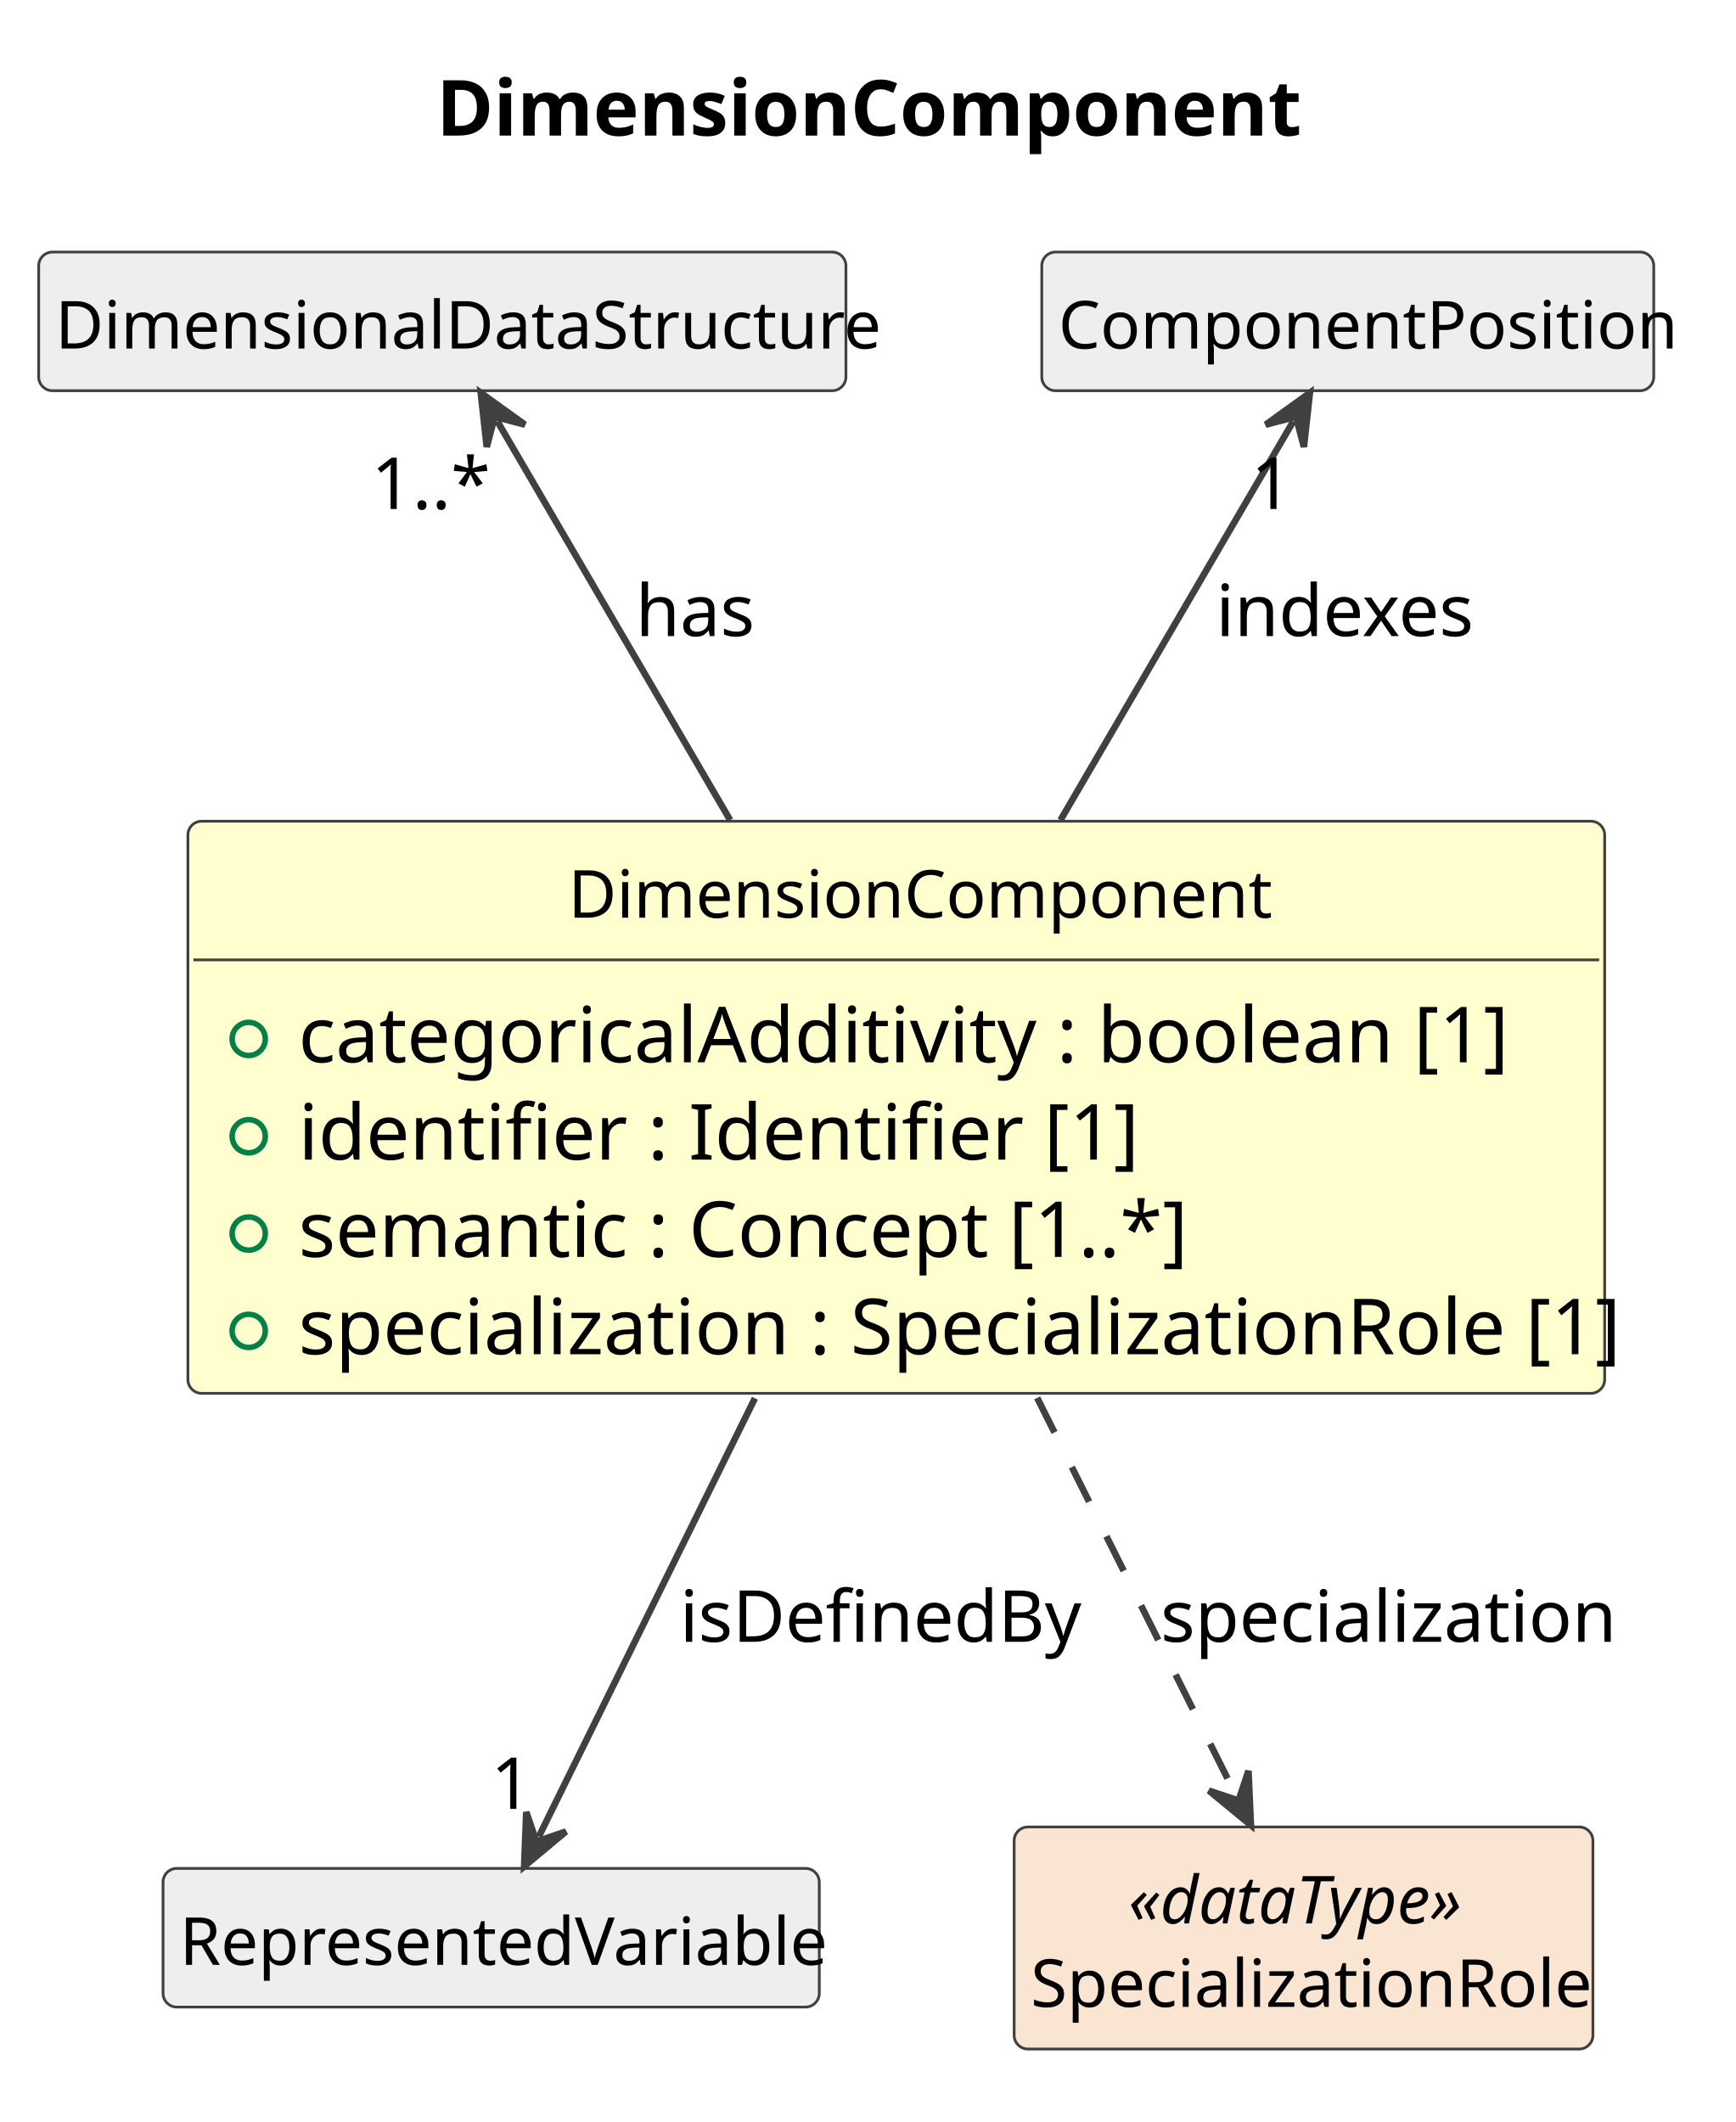
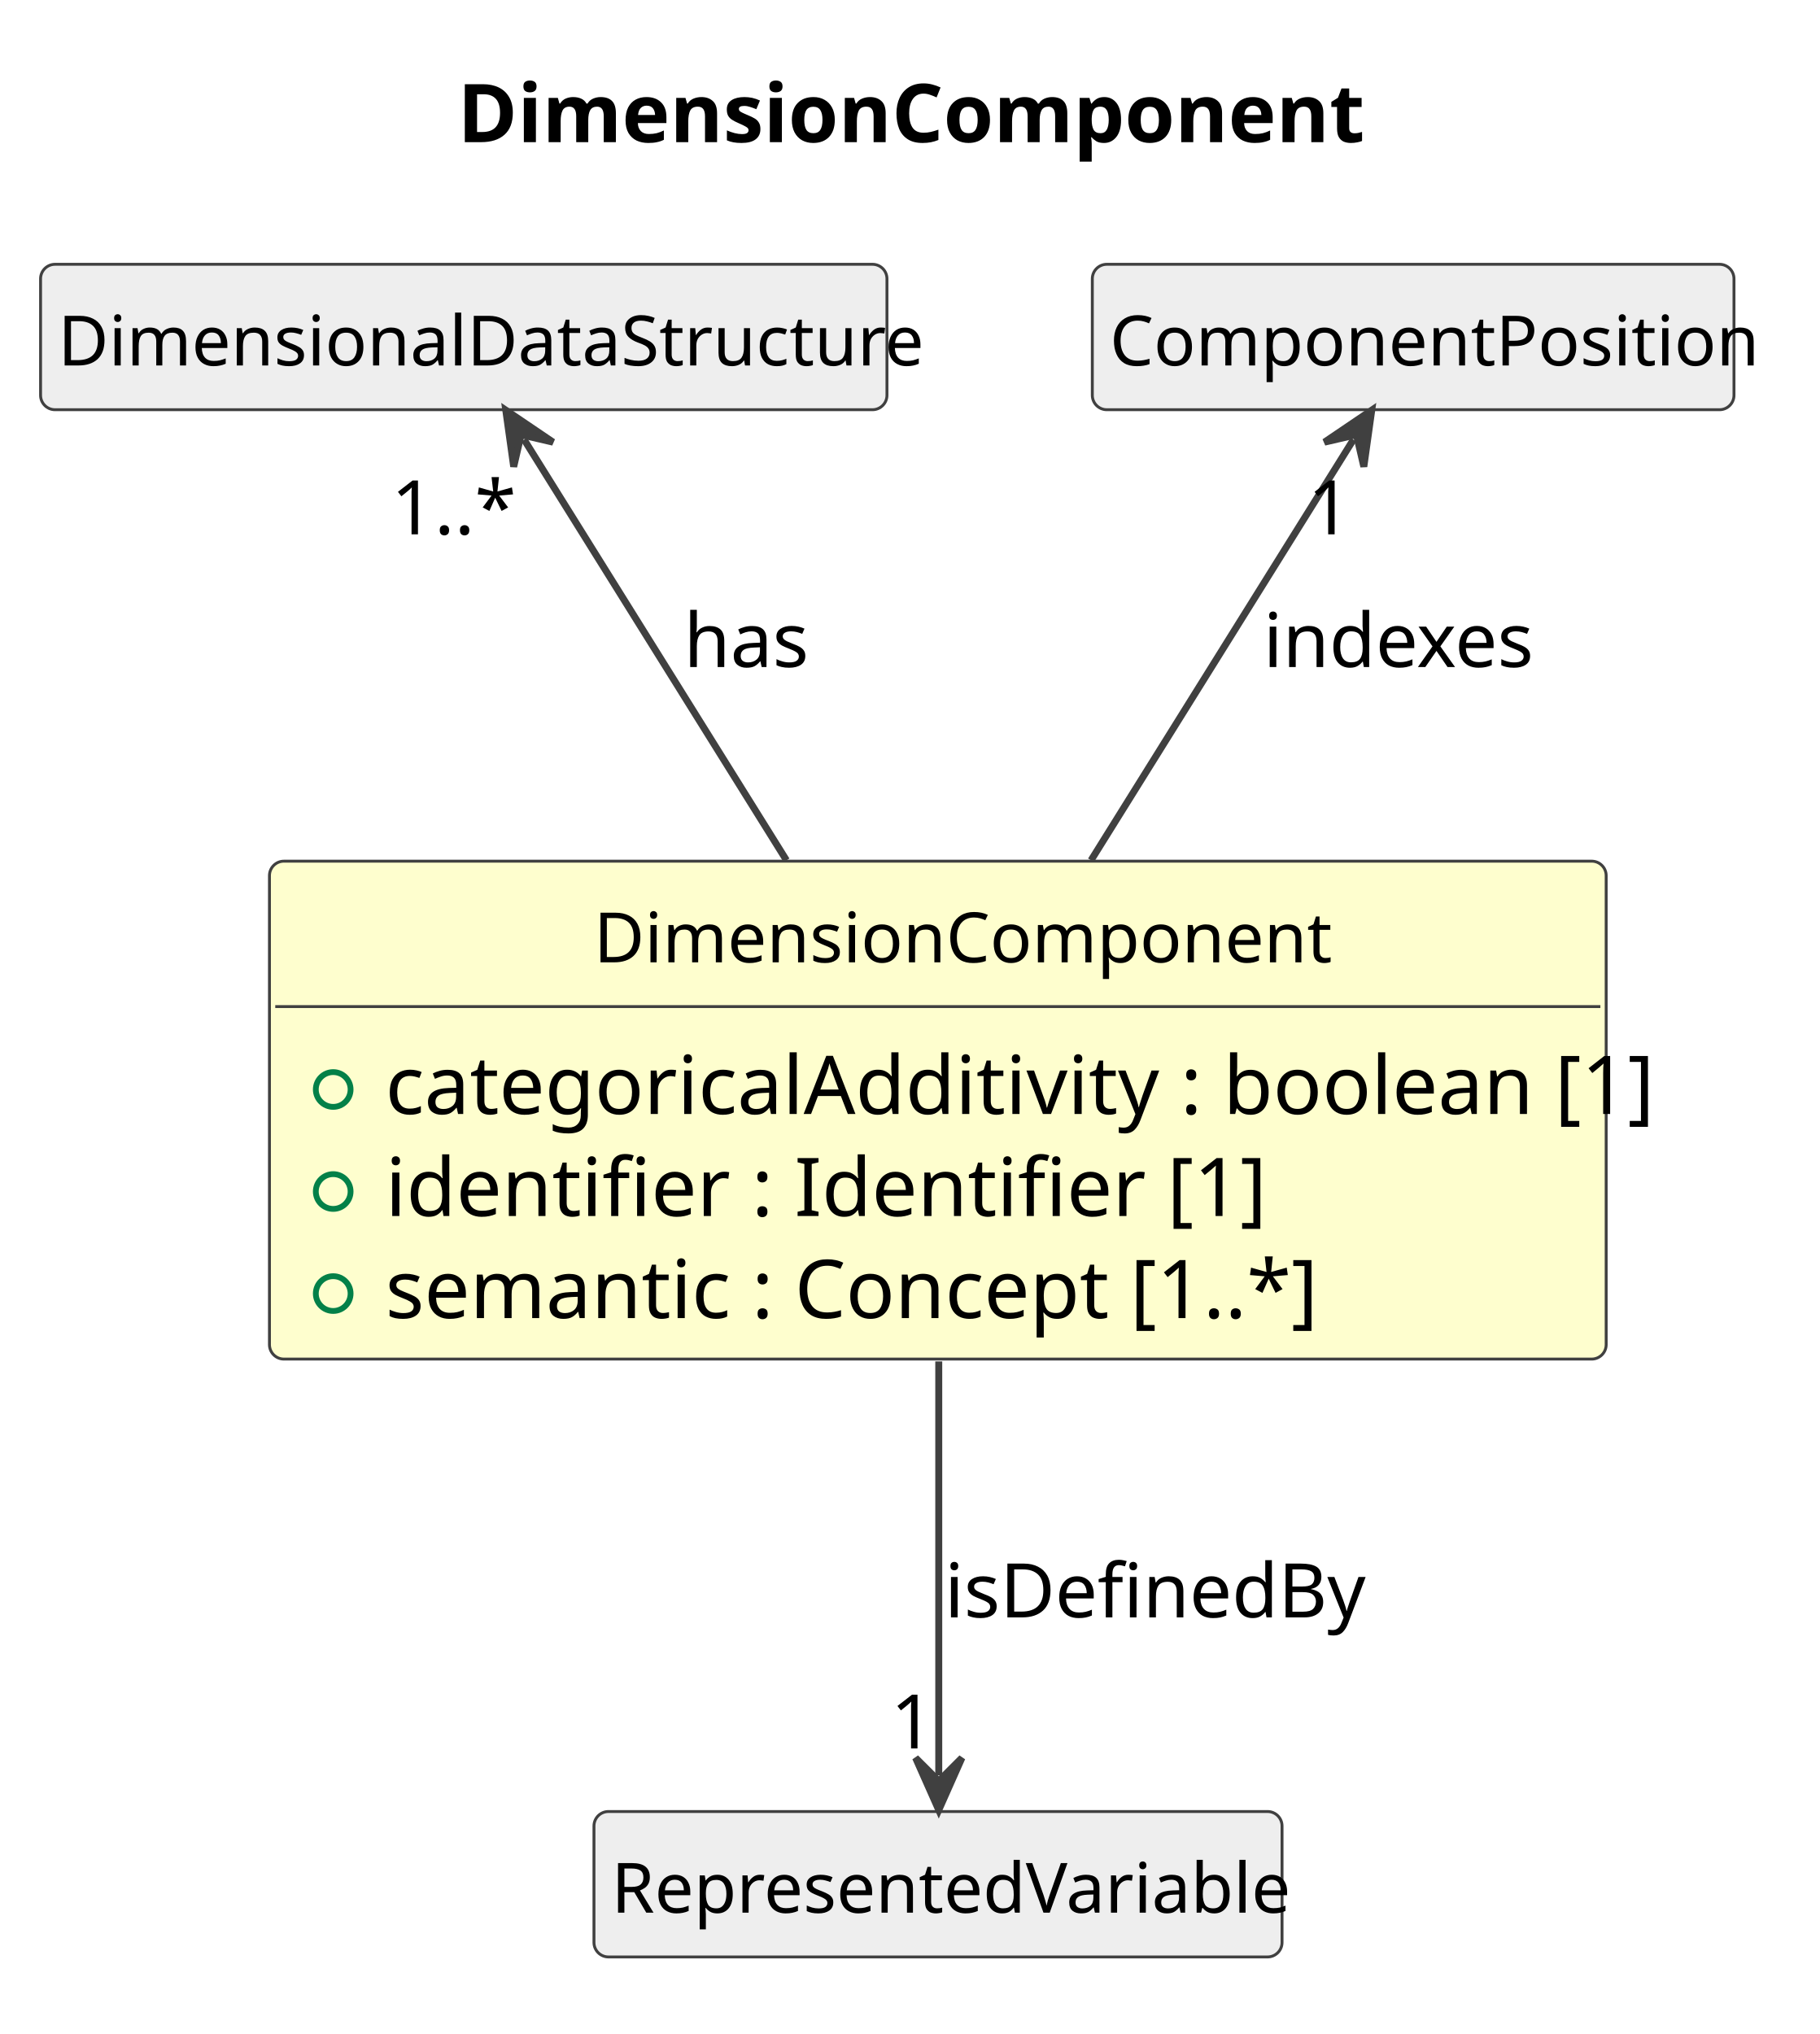
- <svg xmlns="http://www.w3.org/2000/svg" contentStyleType="text/css" data-diagram-type="CLASS" height="384px" preserveAspectRatio="none" style="width:314px;height:384px;background:#FFFFFF;" version="1.1" viewBox="0 0 314 384" width="314px" zoomAndPan="magnify">
+ <svg xmlns="http://www.w3.org/2000/svg" contentStyleType="text/css" data-diagram-type="CLASS" height="351px" preserveAspectRatio="none" style="width:314px;height:351px;background:#FFFFFF;" version="1.1" viewBox="0 0 314 351" width="314px" zoomAndPan="magnify">
  <defs />
  <g>
    <g class="title" data-source-line="1">
      <text fill="#000000" font-family="sans-serif" font-size="14" font-weight="700" lengthAdjust="spacing" textLength="149.331" x="78.95" y="24.533">DimensionComponent</text>
    </g>
    <g class="entity" data-qualified-name="DimensionComponent" data-source-line="12" id="ent0002">
-       <rect fill="#FEFECE" height="103.531" rx="2.5" ry="2.5" style="stroke:#404040;stroke-width:0.5;" width="256.351" x="34" y="148.609" />
-       <text fill="#000000" font-family="sans-serif" font-size="12" lengthAdjust="spacing" textLength="118.728" x="102.811" y="166.066">DimensionComponent</text>
-       <line style="stroke:#404040;stroke-width:0.5;" x1="35" x2="289.351" y1="173.703" y2="173.703" />
+       <rect fill="#FEFECE" height="85.922" rx="2.5" ry="2.5" style="stroke:#404040;stroke-width:0.5;" width="230.675" x="46.5" y="148.609" />
+       <text fill="#000000" font-family="sans-serif" font-size="12" lengthAdjust="spacing" textLength="118.728" x="102.473" y="166.066">DimensionComponent</text>
+       <line style="stroke:#404040;stroke-width:0.5;" x1="47.5" x2="276.175" y1="173.703" y2="173.703" />
      <g data-visibility-modifier="PUBLIC_FIELD">
-         <ellipse cx="45" cy="188.008" fill="none" rx="3" ry="3" style="stroke:#038048;stroke-width:1;" />
+         <ellipse cx="57.5" cy="188.008" fill="none" rx="3" ry="3" style="stroke:#038048;stroke-width:1;" />
      </g>
-       <text fill="#000000" font-family="sans-serif" font-size="14" lengthAdjust="spacing" textLength="204.675" x="54" y="192.236">categoricalAdditivity : boolean [1]</text>
+       <text fill="#000000" font-family="sans-serif" font-size="14" lengthAdjust="spacing" textLength="204.675" x="66.5" y="192.236">categoricalAdditivity : boolean [1]</text>
      <g data-visibility-modifier="PUBLIC_FIELD">
-         <ellipse cx="45" cy="205.617" fill="none" rx="3" ry="3" style="stroke:#038048;stroke-width:1;" />
+         <ellipse cx="57.5" cy="205.617" fill="none" rx="3" ry="3" style="stroke:#038048;stroke-width:1;" />
      </g>
-       <text fill="#000000" font-family="sans-serif" font-size="14" lengthAdjust="spacing" textLength="137.737" x="54" y="209.846">identifier : Identifier [1]</text>
+       <text fill="#000000" font-family="sans-serif" font-size="14" lengthAdjust="spacing" textLength="137.737" x="66.5" y="209.846">identifier : Identifier [1]</text>
      <g data-visibility-modifier="PUBLIC_FIELD">
-         <ellipse cx="45" cy="223.227" fill="none" rx="3" ry="3" style="stroke:#038048;stroke-width:1;" />
+         <ellipse cx="57.5" cy="223.227" fill="none" rx="3" ry="3" style="stroke:#038048;stroke-width:1;" />
      </g>
-       <text fill="#000000" font-family="sans-serif" font-size="14" lengthAdjust="spacing" textLength="152.517" x="54" y="227.455">semantic : Concept [1..*]</text>
-       <g data-visibility-modifier="PUBLIC_FIELD">
-         <ellipse cx="45" cy="240.836" fill="none" rx="3" ry="3" style="stroke:#038048;stroke-width:1;" />
-       </g>
-       <text fill="#000000" font-family="sans-serif" font-size="14" lengthAdjust="spacing" textLength="230.351" x="54" y="245.065">specialization : SpecializationRole [1]</text>
+       <text fill="#000000" font-family="sans-serif" font-size="14" lengthAdjust="spacing" textLength="152.517" x="66.5" y="227.455">semantic : Concept [1..*]</text>
    </g>
-     <g class="entity" data-qualified-name="DimensionalDataStructure" data-source-line="18" id="ent0003">
+     <g class="entity" data-qualified-name="DimensionalDataStructure" data-source-line="17" id="ent0003">
      <rect fill="#EEEEEE" height="25.094" rx="2.5" ry="2.5" style="stroke:#404040;stroke-width:0.5;" width="146.062" x="7" y="45.609" />
      <text fill="#000000" font-family="sans-serif" font-size="12" lengthAdjust="spacing" textLength="140.062" x="10" y="63.066">DimensionalDataStructure</text>
    </g>
-     <g class="entity" data-qualified-name="RepresentedVariable" data-source-line="20" id="ent0005">
-       <rect fill="#EEEEEE" height="25.094" rx="2.5" ry="2.5" style="stroke:#404040;stroke-width:0.5;" width="118.74" x="29.5" y="338.109" />
-       <text fill="#000000" font-family="sans-serif" font-size="12" lengthAdjust="spacing" textLength="112.74" x="32.5" y="355.566">RepresentedVariable</text>
+     <g class="entity" data-qualified-name="RepresentedVariable" data-source-line="19" id="ent0005">
+       <rect fill="#EEEEEE" height="25.094" rx="2.5" ry="2.5" style="stroke:#404040;stroke-width:0.5;" width="118.74" x="102.5" y="312.609" />
+       <text fill="#000000" font-family="sans-serif" font-size="12" lengthAdjust="spacing" textLength="112.74" x="105.5" y="330.066">RepresentedVariable</text>
    </g>
-     <g class="entity" data-qualified-name="ComponentPosition" data-source-line="22" id="ent0007">
+     <g class="entity" data-qualified-name="ComponentPosition" data-source-line="21" id="ent0007">
      <rect fill="#EEEEEE" height="25.094" rx="2.5" ry="2.5" style="stroke:#404040;stroke-width:0.5;" width="110.731" x="188.5" y="45.609" />
      <text fill="#000000" font-family="sans-serif" font-size="12" lengthAdjust="spacing" textLength="104.731" x="191.5" y="63.066">ComponentPosition</text>
    </g>
-     <g class="entity" data-qualified-name="SpecializationRole" data-source-line="24" id="ent0009">
-       <rect fill="#FAE5D3" height="40.188" rx="2.5" ry="2.5" style="stroke:#404040;stroke-width:0.5;" width="104.725" x="183.5" y="330.609" />
-       <text fill="#000000" font-family="sans-serif" font-size="12" font-style="italic" lengthAdjust="spacing" textLength="63.381" x="204.172" y="348.066">«dataType»</text>
-       <text fill="#000000" font-family="sans-serif" font-size="12" lengthAdjust="spacing" textLength="98.725" x="186.5" y="363.16">SpecializationRole</text>
+     <g class="link" data-entity-1="ent0003" data-entity-2="ent0002" data-link-type="dependency" data-source-line="18" id="lnk4">
+       <path codeLine="18" d="M90.454,75.871 C101.234,93.161 118.81,121.349 135.72,148.459" fill="none" id="DimensionalDataStructure-backto-DimensionComponent" style="stroke:#404040;stroke-width:1.2;" />
+       <polygon fill="#404040" points="87.28,70.779,88.647,80.533,89.925,75.022,95.436,76.3,87.28,70.779" style="stroke:#404040;stroke-width:1.2;" />
+       <text fill="#000000" font-family="sans-serif" font-size="13" lengthAdjust="spacing" textLength="20.96" x="118" y="115.105">has</text>
+       <text fill="#000000" font-family="sans-serif" font-size="13" lengthAdjust="spacing" textLength="19.513" x="67.519" y="92.204">1..*</text>
    </g>
-     <g class="link" data-entity-1="ent0003" data-entity-2="ent0002" data-link-type="dependency" data-source-line="19" id="lnk4">
-       <path codeLine="19" d="M90.014,76.272 C99.964,93.322 115.81,120.459 132.12,148.419" fill="none" id="DimensionalDataStructure-backto-DimensionComponent" style="stroke:#404040;stroke-width:1.2;" />
-       <polygon fill="#404040" points="86.99,71.089,88.072,80.879,89.51,75.408,94.981,76.846,86.99,71.089" style="stroke:#404040;stroke-width:1.2;" />
-       <text fill="#000000" font-family="sans-serif" font-size="13" lengthAdjust="spacing" textLength="20.96" x="115" y="115.105">has</text>
-       <text fill="#000000" font-family="sans-serif" font-size="13" lengthAdjust="spacing" textLength="19.513" x="67.176" y="92.105">1..*</text>
+     <g class="link" data-entity-1="ent0002" data-entity-2="ent0005" data-link-type="dependency" data-source-line="20" id="lnk6">
+       <path codeLine="20" d="M162,234.939 C162,261.969 162,289.069 162,306.349" fill="none" id="DimensionComponent-to-RepresentedVariable" style="stroke:#404040;stroke-width:1.2;" />
+       <polygon fill="#404040" points="162,312.349,166,303.349,162,307.349,158,303.349,162,312.349" style="stroke:#404040;stroke-width:1.2;" />
+       <text fill="#000000" font-family="sans-serif" font-size="13" lengthAdjust="spacing" textLength="69.367" x="163" y="279.104">isDefinedBy</text>
+       <text fill="#000000" font-family="sans-serif" font-size="13" lengthAdjust="spacing" textLength="7.23" x="153.718" y="301.721">1</text>
    </g>
-     <g class="link" data-entity-1="ent0002" data-entity-2="ent0005" data-link-type="dependency" data-source-line="21" id="lnk6">
-       <path codeLine="21" d="M136.6,253.029 C131.75,262.849 126.72,273.049 122,282.609 C112.48,301.909 104.078,318.965 97.488,332.365" fill="none" id="DimensionComponent-to-RepresentedVariable" style="stroke:#404040;stroke-width:1.2;" />
-       <polygon fill="#404040" points="94.84,337.749,102.401,331.438,97.047,333.263,95.222,327.908,94.84,337.749" style="stroke:#404040;stroke-width:1.2;" />
-       <text fill="#000000" font-family="sans-serif" font-size="13" lengthAdjust="spacing" textLength="69.367" x="123" y="297.104">isDefinedBy</text>
-       <text fill="#000000" font-family="sans-serif" font-size="13" lengthAdjust="spacing" textLength="7.23" x="88.826" y="327.341">1</text>
-     </g>
-     <g class="link" data-entity-1="ent0007" data-entity-2="ent0002" data-link-type="dependency" data-source-line="23" id="lnk8">
-       <path codeLine="23" d="M233.986,76.272 C224.036,93.322 208.19,120.459 191.88,148.419" fill="none" id="ComponentPosition-backto-DimensionComponent" style="stroke:#404040;stroke-width:1.2;" />
-       <polygon fill="#404040" points="237.01,71.089,229.019,76.846,234.49,75.408,235.929,80.879,237.01,71.089" style="stroke:#404040;stroke-width:1.2;" />
-       <text fill="#000000" font-family="sans-serif" font-size="13" lengthAdjust="spacing" textLength="44.808" x="220" y="115.105">indexes</text>
-       <text fill="#000000" font-family="sans-serif" font-size="13" lengthAdjust="spacing" textLength="7.23" x="226.362" y="92.105">1</text>
-     </g>
-     <g class="link" data-entity-1="ent0002" data-entity-2="ent0009" data-link-type="dependency" data-source-line="25" id="lnk10">
-       <path codeLine="25" d="M187.67,252.959 C201.03,279.669 213.888,305.382 223.658,324.932" fill="none" id="DimensionComponent-to-SpecializationRole" style="stroke:#404040;stroke-width:1.2;stroke-dasharray:7,7;" />
-       <polygon fill="#404040" points="226.34,330.299,225.895,320.461,224.105,325.827,218.739,324.037,226.34,330.299" style="stroke:#404040;stroke-width:1.2;" />
-       <text fill="#000000" font-family="sans-serif" font-size="13" lengthAdjust="spacing" textLength="78.044" x="210" y="297.104">specialization</text>
+     <g class="link" data-entity-1="ent0007" data-entity-2="ent0002" data-link-type="dependency" data-source-line="22" id="lnk8">
+       <path codeLine="22" d="M233.546,75.871 C222.766,93.161 205.19,121.349 188.28,148.459" fill="none" id="ComponentPosition-backto-DimensionComponent" style="stroke:#404040;stroke-width:1.2;" />
+       <polygon fill="#404040" points="236.72,70.779,228.564,76.3,234.075,75.022,235.353,80.533,236.72,70.779" style="stroke:#404040;stroke-width:1.2;" />
+       <text fill="#000000" font-family="sans-serif" font-size="13" lengthAdjust="spacing" textLength="44.808" x="218" y="115.105">indexes</text>
+       <text fill="#000000" font-family="sans-serif" font-size="13" lengthAdjust="spacing" textLength="7.23" x="225.705" y="92.204">1</text>
    </g>
  </g>
</svg>
